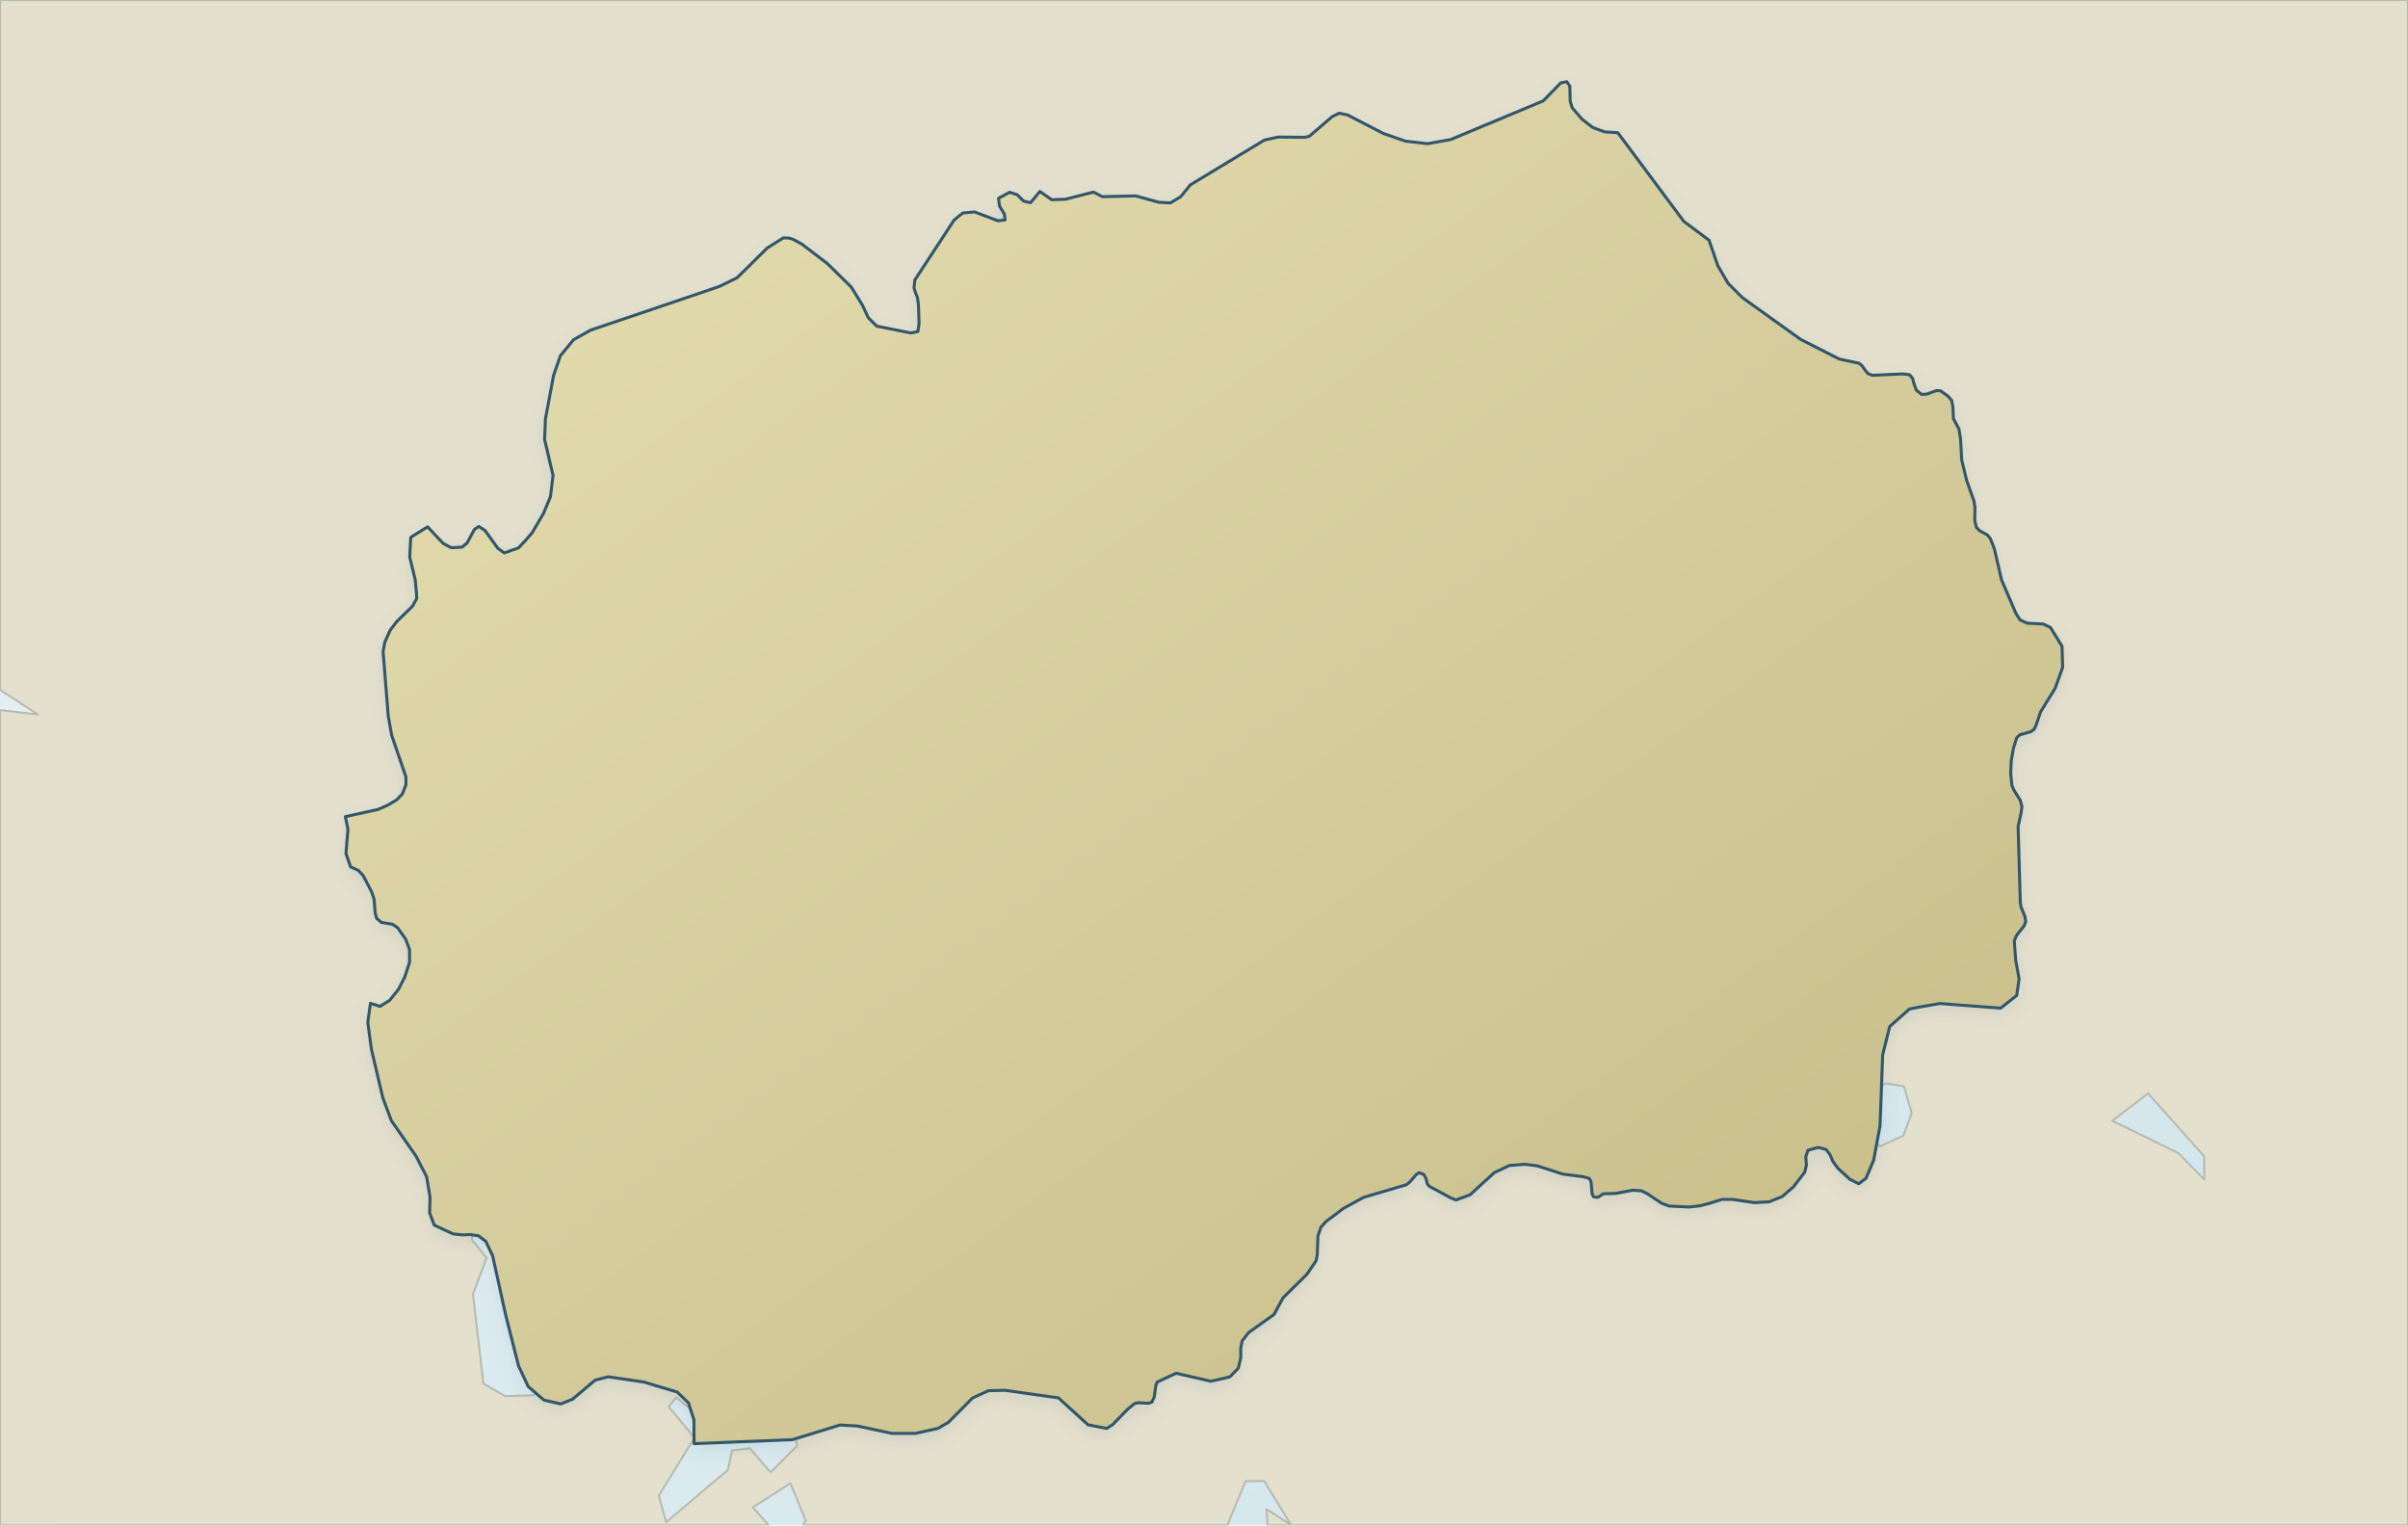
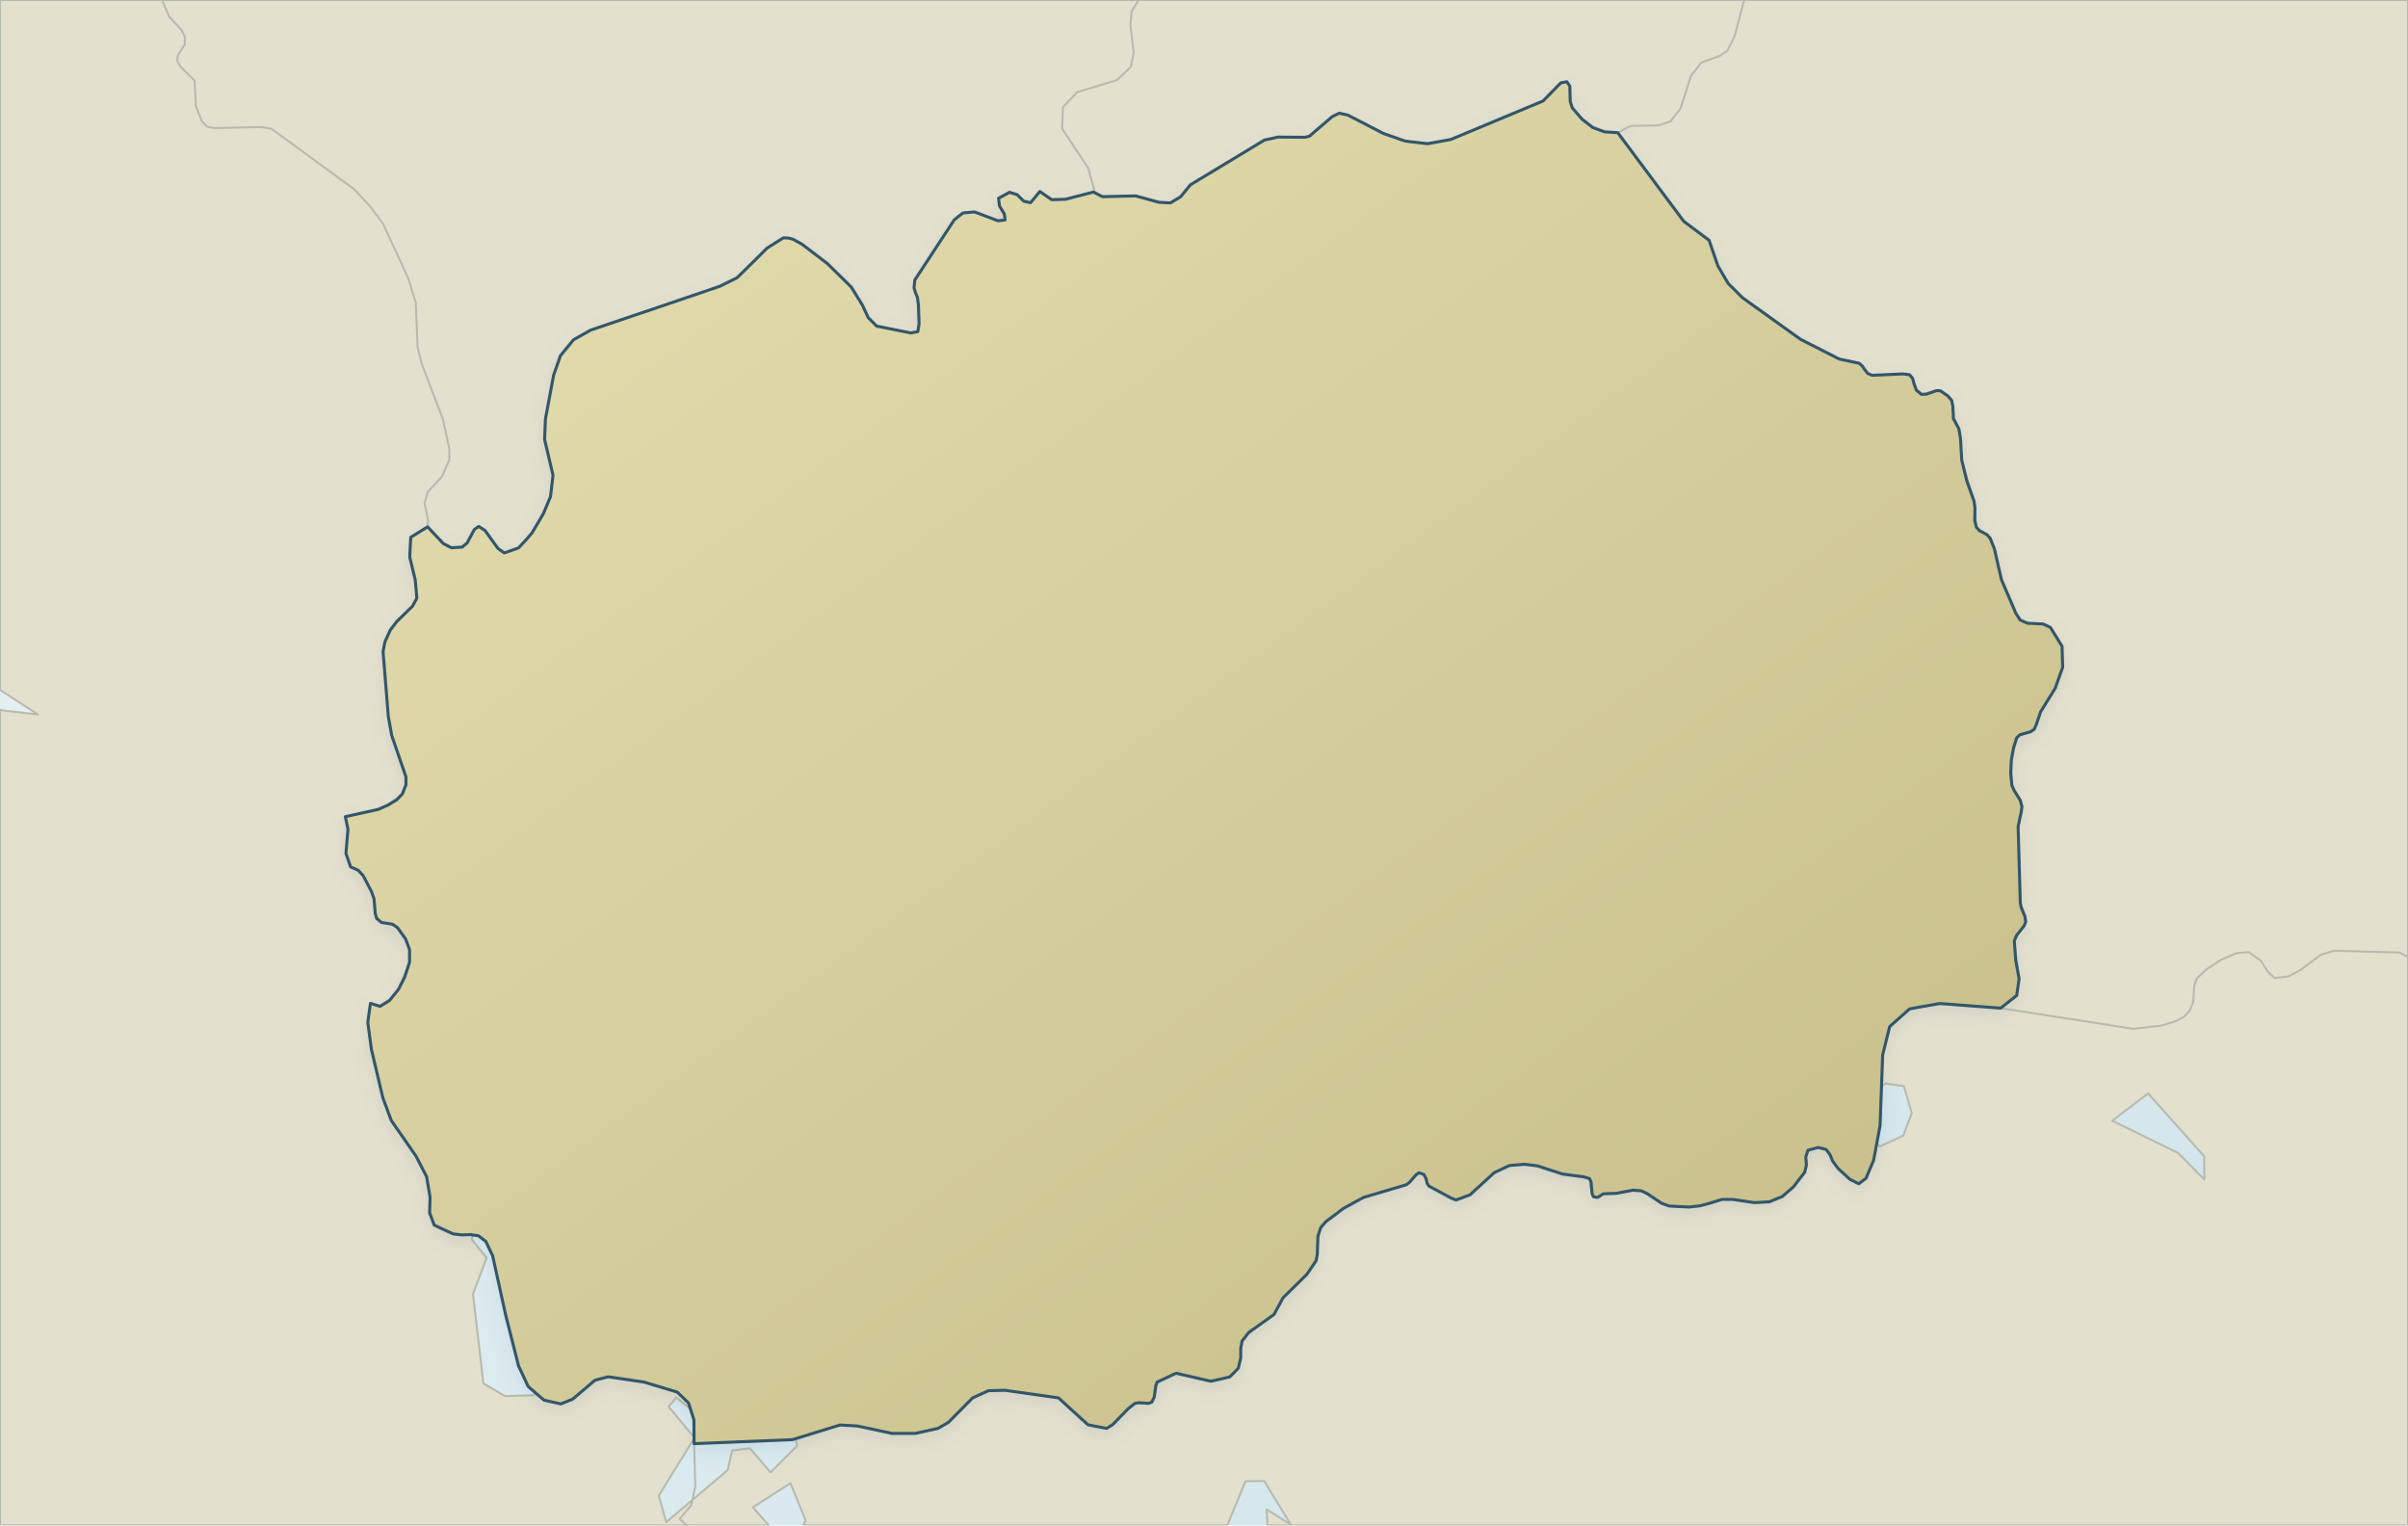
<svg xmlns="http://www.w3.org/2000/svg" viewBox="0 0 1200 760" role="img" aria-label="Map of North Macedonia" data-map-style="journey-atlas-map-v3-clean-background" data-map-projection="local-equirectangular-fit-v1">
  <defs>
    <linearGradient id="sea" x1="0" y1="0" x2="1" y2="1">
      <stop offset="0" stop-color="#eaf2f4" />
      <stop offset=".55" stop-color="#dcebf0" />
      <stop offset="1" stop-color="#d0e3eb" />
    </linearGradient>
    <linearGradient id="land" x1=".12" y1=".08" x2=".88" y2=".92">
      <stop offset="0" stop-color="#e2dbad" />
      <stop offset=".52" stop-color="#d4cc9b" />
      <stop offset="1" stop-color="#c8bf8a" />
    </linearGradient>
    <filter id="shadow" x="-10%" y="-10%" width="120%" height="120%">
      <feGaussianBlur in="SourceAlpha" stdDeviation="4" result="b" />
      <feOffset in="b" dy="3" result="o" />
      <feColorMatrix in="o" type="matrix" values="0 0 0 0 .12 0 0 0 0 .22 0 0 0 0 .28 0 0 0 .14 0" />
      <feBlend in="SourceGraphic" mode="normal" />
    </filter>
    <clipPath id="map-context-target-negative" clipPathUnits="userSpaceOnUse">
      <path d="M 0,0 L 1200,0 L 1200,760 L 0,760 Z M 213.1,262.5 L 220.9,270.8 L 224.9,272.9 L 230.3,272.6 L 232.8,270.5 L 236.4,263.8 L 238.6,262.3 L 241.7,264.3 L 248.1,273.2 L 251.3,275.5 L 258.4,273 L 262.3,268.8 L 265.2,265.4 L 270.8,255.9 L 274.3,247.5 L 274.5,246 L 275.6,236.8 L 274.6,232.6 L 271.4,219 L 271.8,208.8 L 275.9,186.9 L 279.3,177.2 L 285.8,169.3 L 294.3,164.5 L 325.6,153.9 L 349.2,145.9 L 358.8,142.6 L 367.3,138.4 L 371.2,134.6 L 382.3,123.6 L 390.4,118.5 L 393,118.6 L 395.2,119.2 L 399.7,121.7 L 412.4,131.4 L 424.2,143 L 429.7,151.9 L 432.7,158.3 L 434,159.6 L 436.9,162.5 L 439.5,163 L 453.9,165.9 L 457.4,165.2 L 457.9,162 L 458,161.1 L 457.7,152 L 457.2,148.2 L 456.2,145.8 L 455.5,143.4 L 455.9,139.5 L 475.5,109.6 L 477.8,107.7 L 479.9,106.1 L 485.7,105.6 L 497.3,110 L 500.9,109.6 L 500.5,106.6 L 498.1,102.7 L 497.6,98.8 L 503.1,95.8 L 506.9,97 L 510.1,100.2 L 513.5,101 L 515,99.3 L 518.2,95.4 L 524.1,99.5 L 530.9,99.3 L 544.9,95.7 L 545.7,96.1 L 549.4,98 L 565.9,97.6 L 577.6,100.8 L 583.3,101.1 L 588.4,98 L 593.2,92.1 L 597.5,89.5 L 630.1,69.8 L 636.9,68.3 L 650.2,68.4 L 652.5,67.9 L 663.9,58.1 L 667.4,56.4 L 671.6,57.3 L 689.4,66.5 L 700.3,70.3 L 706.3,71 L 711.4,71.6 L 723,69.5 L 769,50.3 L 777.8,41.3 L 780.8,40.7 L 782.3,42.9 L 782.5,50.5 L 783.5,53.7 L 788.4,59.4 L 793.7,63.5 L 799.6,65.7 L 806.2,66.1 L 839.1,110.3 L 851.7,119.7 L 856.1,132.5 L 860.2,139.5 L 861.3,141.3 L 868.3,148.3 L 897.2,169 L 900.3,170.6 L 916.6,178.9 L 926.5,181 L 928,182.3 L 929.3,184.2 L 930.8,186.1 L 933,187 L 948.2,186.3 L 951.6,186.7 L 953.1,188.5 L 953.9,191.4 L 955,194.4 L 957.6,196.5 L 960,196.4 L 965.1,194.6 L 967,194.7 L 970.7,197.3 L 972.6,199.5 L 973.2,202.6 L 973.2,202.9 L 973.5,208.8 L 973.6,208.8 L 976.2,213.7 L 977,218.5 L 977.6,229.2 L 980.1,239.5 L 983.7,249.6 L 984.2,252.8 L 984.1,259.4 L 984.9,262.7 L 985.4,263.2 L 986.3,264.3 L 990.2,266.4 L 991.8,268.2 L 993.9,273.5 L 997.4,288.8 L 1004.6,305.6 L 1006.7,308.9 L 1010.3,310.5 L 1018.2,310.9 L 1021.8,312.6 L 1027.6,322 L 1027.9,332.5 L 1024.2,342.9 L 1019.8,350 L 1016.9,354.7 L 1014.7,361.2 L 1013.7,363.4 L 1011.9,364.6 L 1006.6,366.1 L 1005,367.6 L 1003.4,372.7 L 1002.3,378.9 L 1002,385.3 L 1002.6,391.3 L 1003.7,393.8 L 1006.8,398.8 L 1007.6,401.8 L 1007.3,404.4 L 1005.7,411.8 L 1005.9,418.7 L 1006.8,449.9 L 1007.2,452 L 1009.1,456.6 L 1009.5,459.2 L 1008.7,461.3 L 1004.9,466.1 L 1003.8,468.8 L 1004.5,478.4 L 1006.2,487.7 L 1005,496 L 997,502.3 L 966.7,500 L 956.9,501.7 L 951.6,502.7 L 945.4,508.2 L 941.7,511.5 L 938.6,524 L 938.2,525.6 L 936.9,560.9 L 933.7,578.1 L 929.9,587.1 L 926.3,589.8 L 921.9,587.6 L 916,582.2 L 913.4,578.7 L 911.9,575.2 L 910.3,573.1 L 910,572.7 L 906.1,571.7 L 901,573.1 L 899.9,576.3 L 900.2,580.4 L 899.4,584 L 893.7,591.4 L 888,596.3 L 886.8,596.7 L 881.7,598.8 L 874.3,599.2 L 863.4,597.6 L 858.1,597.6 L 851.7,599.6 L 847.1,600.8 L 841.7,601.4 L 831.8,600.9 L 828,599.5 L 821,594.8 L 817.9,593.3 L 813.8,593 L 805.3,594.6 L 799,594.8 L 796.2,596.6 L 794.1,596.3 L 793.4,594.8 L 792.9,588.9 L 792.1,587.2 L 789,586.3 L 778.8,585 L 766.2,580.9 L 762.4,580.4 L 759.8,580.1 L 752.2,580.7 L 744.6,584.3 L 732.6,595.3 L 725.6,597.9 L 723.1,596.9 L 712,590.9 L 711.2,589.6 L 710.7,587.4 L 709.6,585.2 L 707.2,584.3 L 705.8,585.2 L 702.4,589.1 L 700.8,590.3 L 679.5,596.6 L 669.3,602.2 L 666.3,604.5 L 660.8,608.6 L 658.2,611.6 L 656.8,615.8 L 656.5,623.2 L 656.5,624.7 L 655.9,628.1 L 651.3,634.9 L 639.4,646.6 L 634.9,654.9 L 634.8,655 L 622.3,663.9 L 619,668.1 L 618.3,671.8 L 618.3,676.6 L 617.1,681.7 L 612.9,686 L 610.1,686.7 L 603.4,688.2 L 586.1,684.2 L 576.7,688.6 L 576,690.3 L 575.2,696.1 L 574,698.6 L 572.3,699.2 L 567.5,698.9 L 565.6,699.2 L 562.2,701.9 L 554.5,709.8 L 551.5,711.7 L 542.2,709.9 L 527.5,696.5 L 526.2,696.3 L 500.8,692.7 L 492.6,692.9 L 484.7,696.5 L 472.6,708.7 L 467.4,711.7 L 456.1,714.2 L 444.6,714.2 L 439.5,713.1 L 427.3,710.5 L 418.6,710 L 394.9,717.3 L 345.9,719.3 L 345.8,707.4 L 343.1,699 L 337.5,693.6 L 320.9,688.6 L 303.3,686 L 303,686 L 296.5,687.7 L 285.4,697.1 L 279.5,699.5 L 271.1,697.6 L 267.7,694.7 L 263.2,690.8 L 258.4,680.5 L 251.9,654.8 L 245.5,625.7 L 242.1,618.5 L 238.4,615.7 L 235.5,615.3 L 234.6,615.1 L 230.4,615.3 L 225.9,614.8 L 223.2,613.6 L 216.4,610.4 L 214.1,604.3 L 214.3,596.4 L 212.6,586.3 L 207.3,576 L 195,558.3 L 190.8,547 L 185.1,522.9 L 183.3,509.5 L 183.4,508.6 L 184.6,499.9 L 189.4,501.4 L 194.2,498.4 L 198.6,492.9 L 201.7,486.8 L 204.1,479.4 L 204.1,473.3 L 203.8,472.3 L 202.1,467.8 L 198.1,462.2 L 195.6,460.5 L 190.1,459.6 L 187.7,457.6 L 187,455.1 L 186.4,447.9 L 185.2,444.4 L 184.6,443.2 L 181,436.3 L 178.5,433.6 L 174.7,431.9 L 172.4,425.2 L 173.4,413.2 L 172.1,406.9 L 188.4,403.3 L 193.2,401.2 L 197.7,398.5 L 200.5,395.6 L 202.3,391 L 202.3,390.1 L 202.3,387.1 L 195.2,366.4 L 193.5,356.9 L 190.9,324.6 L 191.8,319.9 L 194.5,313.9 L 197.8,309.6 L 205.6,302 L 207.7,298.1 L 207.5,295.1 L 206.9,288.8 L 204.2,277.6 L 204.3,275.2 L 204.7,267.7 L 213.1,262.5 Z" fill-rule="evenodd" clip-rule="evenodd" />
    </clipPath>
  </defs>
  <rect width="1200" height="760" fill="url(#sea)" />
  <g id="geographic-context" clip-path="url(#map-context-target-negative)">
    <path d="M 0.0,353.8 L 18.9,356.0 L 0.0,343.7 L 0.0,0.0 L 1200.0,0.0 L 1200.0,760.0 L 631.6,760.0 L 631.2,752.0 L 643.3,759.7 L 630.0,737.9 L 620.7,738.0 L 611.6,760.0 L 400.2,760.0 L 401.5,757.6 L 393.9,739.0 L 375.2,751.0 L 383.1,760.0 L 0.0,760.0 L 0.0,353.8 Z M 386.1,675.5 L 371.5,650.9 L 344.2,647.1 L 324.0,668.1 L 332.6,681.3 L 354.3,691.6 L 346.5,704.0 L 337.0,696.3 L 333.2,700.9 L 346.1,716.3 L 328.3,745.2 L 332.0,758.4 L 362.7,732.4 L 364.8,722.7 L 373.7,721.6 L 384.0,733.6 L 397.3,720.3 L 386.1,675.5 Z M 296.9,603.8 L 264.8,576.5 L 241.4,577.5 L 235.1,617.6 L 242.5,626.7 L 235.7,644.8 L 240.9,689.3 L 251.7,695.6 L 265.5,695.2 L 285.9,684.1 L 295.0,646.9 L 291.4,613.1 L 296.9,603.8 Z M 1070.5,544.8 L 1052.6,558.4 L 1085.5,574.5 L 1098.5,587.7 L 1098.4,576.1 L 1070.5,544.8 Z M 952.7,554.6 L 948.8,541.2 L 939.5,539.8 L 929.0,548.9 L 928.6,562.7 L 936.8,571.2 L 948.5,565.8 L 952.7,554.6 Z M 270.2,356.0 L 291.9,336.2 L 292.4,329.6 L 288.9,334.6 L 284.4,330.0 L 269.3,348.6 L 270.2,356.0 Z" fill="#e4e0ce" fill-rule="evenodd" stroke="#b6bbaf" stroke-width="1" stroke-linejoin="round" />
  </g>
-   <path d="M 213.1,262.5 L 220.9,270.8 L 224.9,272.9 L 230.3,272.6 L 232.8,270.5 L 236.4,263.8 L 238.6,262.3 L 241.7,264.3 L 248.1,273.2 L 251.3,275.5 L 258.4,273.0 L 262.3,268.8 L 265.2,265.4 L 270.8,255.9 L 274.3,247.5 L 274.5,246.0 L 275.6,236.8 L 274.6,232.6 L 271.4,219.0 L 271.8,208.8 L 275.9,186.9 L 279.3,177.2 L 285.8,169.3 L 294.3,164.5 L 325.6,153.9 L 349.2,145.9 L 358.8,142.6 L 367.3,138.4 L 371.2,134.6 L 382.3,123.6 L 390.4,118.5 L 393.0,118.6 L 395.2,119.2 L 399.7,121.7 L 412.4,131.4 L 424.2,143.0 L 429.7,151.9 L 432.7,158.3 L 434.0,159.6 L 436.9,162.5 L 439.5,163.0 L 453.9,165.9 L 457.4,165.2 L 457.9,162.0 L 458.0,161.1 L 457.7,152.0 L 457.2,148.2 L 456.2,145.8 L 455.5,143.4 L 455.9,139.5 L 475.5,109.6 L 477.8,107.7 L 479.9,106.1 L 485.7,105.6 L 497.3,110.0 L 500.9,109.6 L 500.5,106.6 L 498.1,102.7 L 497.6,98.8 L 503.1,95.8 L 506.9,97.0 L 510.1,100.2 L 513.5,101.0 L 515.0,99.3 L 518.2,95.4 L 524.1,99.5 L 530.9,99.3 L 544.9,95.7 L 545.7,96.1 L 549.4,98.0 L 565.9,97.6 L 577.6,100.8 L 583.3,101.1 L 588.4,98.0 L 593.2,92.1 L 597.5,89.5 L 630.1,69.8 L 636.9,68.3 L 650.2,68.4 L 652.5,67.9 L 663.9,58.1 L 667.4,56.4 L 671.6,57.3 L 689.4,66.5 L 700.3,70.3 L 706.3,71.0 L 711.4,71.6 L 723.0,69.5 L 769.0,50.3 L 777.8,41.3 L 780.8,40.7 L 782.3,42.9 L 782.5,50.5 L 783.5,53.7 L 788.4,59.4 L 793.7,63.5 L 799.6,65.7 L 806.2,66.1 L 839.1,110.3 L 851.7,119.7 L 856.1,132.5 L 860.2,139.5 L 861.3,141.3 L 868.3,148.3 L 897.2,169.0 L 900.3,170.6 L 916.6,178.9 L 926.5,181.0 L 928.0,182.3 L 929.3,184.2 L 930.8,186.1 L 933.0,187.0 L 948.2,186.3 L 951.6,186.7 L 953.1,188.5 L 953.9,191.4 L 955.0,194.4 L 957.6,196.5 L 960.0,196.4 L 965.1,194.6 L 967.0,194.7 L 970.7,197.3 L 972.6,199.5 L 973.2,202.6 L 973.2,202.9 L 973.5,208.8 L 973.6,208.8 L 976.2,213.7 L 977.0,218.5 L 977.6,229.2 L 980.1,239.5 L 983.7,249.6 L 984.2,252.8 L 984.1,259.4 L 984.9,262.7 L 985.4,263.2 L 986.3,264.3 L 990.2,266.4 L 991.8,268.2 L 993.9,273.5 L 997.4,288.8 L 1004.6,305.6 L 1006.7,308.9 L 1010.3,310.5 L 1018.2,310.9 L 1021.8,312.6 L 1027.6,322.0 L 1027.9,332.5 L 1024.2,342.9 L 1019.8,350.0 L 1016.9,354.7 L 1014.7,361.2 L 1013.7,363.4 L 1011.9,364.6 L 1006.6,366.1 L 1005.0,367.6 L 1003.4,372.7 L 1002.3,378.9 L 1002.0,385.3 L 1002.6,391.3 L 1003.7,393.8 L 1006.8,398.8 L 1007.6,401.8 L 1007.3,404.4 L 1005.7,411.8 L 1005.9,418.7 L 1006.8,449.9 L 1007.2,452.0 L 1009.1,456.6 L 1009.5,459.2 L 1008.7,461.3 L 1004.9,466.1 L 1003.8,468.8 L 1004.5,478.4 L 1006.2,487.7 L 1005.0,496.0 L 997.0,502.3 L 966.7,500.0 L 956.9,501.7 L 951.6,502.7 L 945.4,508.2 L 941.7,511.5 L 938.6,524.0 L 938.2,525.6 L 936.9,560.9 L 933.7,578.1 L 929.9,587.1 L 926.3,589.8 L 921.9,587.6 L 916.0,582.2 L 913.4,578.7 L 911.9,575.2 L 910.3,573.1 L 910.0,572.7 L 906.1,571.7 L 901.0,573.1 L 899.9,576.3 L 900.2,580.4 L 899.4,584.0 L 893.7,591.4 L 888.0,596.3 L 886.8,596.7 L 881.7,598.8 L 874.3,599.2 L 863.4,597.6 L 858.1,597.6 L 851.7,599.6 L 847.1,600.8 L 841.7,601.4 L 831.8,600.9 L 828.0,599.5 L 821.0,594.8 L 817.9,593.3 L 813.8,593.0 L 805.3,594.6 L 799.0,594.8 L 796.2,596.6 L 794.1,596.3 L 793.4,594.8 L 792.9,588.9 L 792.1,587.2 L 789.0,586.3 L 778.8,585.0 L 766.2,580.9 L 762.4,580.4 L 759.8,580.1 L 752.2,580.7 L 744.6,584.3 L 732.6,595.3 L 725.6,597.9 L 723.1,596.9 L 712.0,590.9 L 711.2,589.6 L 710.7,587.4 L 709.6,585.2 L 707.2,584.3 L 705.8,585.2 L 702.4,589.1 L 700.8,590.3 L 679.5,596.6 L 669.3,602.2 L 666.3,604.5 L 660.8,608.6 L 658.2,611.6 L 656.8,615.8 L 656.5,623.2 L 656.5,624.7 L 655.9,628.1 L 651.3,634.9 L 639.4,646.6 L 634.9,654.9 L 634.8,655.0 L 622.3,663.9 L 619.0,668.1 L 618.3,671.8 L 618.3,676.6 L 617.1,681.7 L 612.9,686.0 L 610.1,686.7 L 603.4,688.2 L 586.1,684.2 L 576.7,688.6 L 576.0,690.3 L 575.2,696.1 L 574.0,698.6 L 572.3,699.2 L 567.5,698.9 L 565.6,699.2 L 562.2,701.9 L 554.5,709.8 L 551.5,711.7 L 542.2,709.9 L 527.5,696.5 L 526.2,696.3 L 500.8,692.7 L 492.6,692.9 L 484.7,696.5 L 472.6,708.7 L 467.4,711.7 L 456.1,714.2 L 444.6,714.2 L 439.5,713.1 L 427.3,710.5 L 418.6,710.0 L 394.9,717.3 L 345.9,719.3 L 345.8,707.4 L 343.1,699.0 L 337.5,693.6 L 320.9,688.6 L 303.3,686.0 L 303.0,686.0 L 296.5,687.7 L 285.4,697.1 L 279.5,699.5 L 271.1,697.6 L 267.7,694.7 L 263.2,690.8 L 258.4,680.5 L 251.9,654.8 L 245.5,625.7 L 242.1,618.5 L 238.4,615.7 L 235.5,615.3 L 234.6,615.1 L 230.4,615.3 L 225.9,614.8 L 223.2,613.6 L 216.4,610.4 L 214.1,604.3 L 214.3,596.4 L 212.6,586.3 L 207.3,576.0 L 195.0,558.3 L 190.8,547.0 L 185.1,522.9 L 183.3,509.5 L 183.4,508.6 L 184.6,499.9 L 189.4,501.4 L 194.2,498.4 L 198.6,492.9 L 201.7,486.8 L 204.1,479.4 L 204.1,473.3 L 203.8,472.3 L 202.1,467.8 L 198.1,462.2 L 195.6,460.5 L 190.1,459.6 L 187.7,457.6 L 187.0,455.1 L 186.4,447.9 L 185.2,444.4 L 184.6,443.2 L 181.0,436.3 L 178.5,433.6 L 174.7,431.9 L 172.4,425.2 L 173.4,413.2 L 172.1,406.9 L 188.4,403.3 L 193.2,401.2 L 197.7,398.5 L 200.5,395.6 L 202.3,391.0 L 202.3,390.1 L 202.3,387.1 L 195.2,366.4 L 193.5,356.9 L 190.9,324.6 L 191.8,319.9 L 194.5,313.9 L 197.8,309.6 L 205.6,302.0 L 207.7,298.1 L 207.5,295.1 L 206.9,288.8 L 204.2,277.6 L 204.3,275.2 L 204.7,267.7 L 213.1,262.5 Z" fill="url(#land)" fill-rule="evenodd" stroke="#31576a" stroke-width="1.5" stroke-linejoin="round" stroke-linecap="round" filter="url(#shadow)" />
+ \n<g id="context-national-borders" fill="none" stroke="#b6bbaf" stroke-width="1" stroke-linejoin="round" stroke-linecap="round" aria-hidden="true">
+     <path d="M189.4,501.4 194.2,498.4 198.6,492.9 204.1,479.4 204.1,473.3 202.1,467.8 198.1,462.2 195.6,460.5 190.1,459.6 187.7,457.6 186.4,447.9 184.6,443.2 181,436.3 178.5,433.6 174.7,431.9 172.4,425.2 173.4,413.2 172.1,406.9 188.4,403.3 193.2,401.2 200.5,395.6 202.3,391 202.3,387.1 195.2,366.4 193.5,356.9 190.9,324.6 191.8,319.9 194.5,313.9 205.6,302 207.7,298.1 206.9,288.8 204.2,277.6 204.7,267.7 213.1,262.5 M184.6,499.9 189.4,501.4 M230.4,615.3 225.9,614.8 216.4,610.4 214.1,604.3 214.3,596.4 212.6,586.3 207.3,576 195,558.3 190.8,547 185.1,522.9 183.3,509.5 184.6,499.9 M279.5,699.5 271.1,697.6 263.2,690.8 258.4,680.5 245.5,625.7 242.1,618.5 238.4,615.7 234.6,615.1 M234.6,615.1 230.4,615.3 M345.9,719.3 345.8,707.4 343.1,699 337.5,693.6 320.9,688.6 303.3,686 M303.3,686 296.5,687.7 285.4,697.1 279.5,699.5 M107.2,63.8 103.3,63.2 100.5,60.2 97.6,52.9 97,40.2 89.8,33.1 88.3,30.3 88.7,27.4 92.1,22.2 92.2,18.5 90.6,15.1 84.3,8.3 80.8,0 M213.1,262.5 213.3,259.2 211.6,250.5 213.2,245.1 220.3,237.4 223.9,229.2 223.9,223.5 220.7,208.8 210.2,181.4 208.1,173 207.2,150.9 203.6,139 191,111.7 184.6,103 176.4,94.2 135.2,64.1 130,63.3 M130,63.3 107.2,63.8 M342.2,760 338.7,756.8 344.5,749.9 346.5,740.4 345.9,719.3 M966.7,500 997,502.3 M926.3,589.8 929.9,587.1 933.7,578.1 936.9,560.9 938.2,525.6 941.7,511.5 951.6,502.7 966.7,500 M906.1,571.7 910,572.7 916,582.2 921.9,587.6 926.3,589.8 M874.3,599.2 881.7,598.8 888,596.3 893.7,591.4 899.4,584 899.9,576.3 901,573.1 906.1,571.7 M759.8,580.1 766.2,580.9 778.8,585 792.1,587.2 793.4,594.8 794.1,596.3 796.2,596.6 M725.6,597.9 732.6,595.3 744.6,584.3 752.2,580.7 759.8,580.1 M707.2,584.3 709.6,585.2 712,590.9 725.6,597.9 M603.4,688.2 612.9,686 617.1,681.7 619,668.1 622.3,663.9 634.9,654.9 639.4,646.6 651.3,634.9 655.9,628.1 656.8,615.8 658.2,611.6 660.8,608.6 669.3,602.2 679.5,596.6 700.8,590.3 707.2,584.3 M813.8,593 817.9,593.3 831.8,600.9 841.7,601.4 M796.2,596.6 799,594.8 813.8,593 M863.4,597.6 874.3,599.2 M841.7,601.4 847.1,600.8 858.1,597.6 863.4,597.6 M586.1,684.2 603.4,688.2 M572.3,699.2 574,698.6 575.2,696.1 576.7,688.6 586.1,684.2 M500.8,692.7 527.5,696.5 542.2,709.9 551.5,711.7 M444.6,714.2 456.1,714.2 467.4,711.7 472.6,708.7 484.7,696.5 492.6,692.9 500.8,692.7 M567.5,698.9 572.3,699.2 M551.5,711.7 554.5,709.8 562.2,701.9 565.6,699.2 567.5,698.9 M418.6,710 427.3,710.5 444.6,714.2 M345.9,719.3 394.9,717.3 418.6,710 M524.1,99.5 518.2,95.4 M518.2,95.4 513.5,101 M544.9,95.7 530.9,99.3 524.1,99.5 M513.5,101 510.1,100.2 506.9,97 503.1,95.8 M503.1,95.8 497.6,98.8 498.1,102.7 500.5,106.6 500.9,109.6 497.3,110 M497.3,110 485.7,105.6 M485.7,105.6 479.9,106.1 475.5,109.6 455.9,139.5 455.5,143.4 457.2,148.2 458,161.1 457.4,165.2 453.9,165.9 M453.9,165.9 436.9,162.5 432.7,158.3 424.2,143 412.4,131.4 399.7,121.7 395.2,119.2 390.4,118.5 M390.4,118.5 382.3,123.6 367.3,138.4 358.8,142.6 294.3,164.5 285.8,169.3 279.3,177.2 275.9,186.9 271.8,208.8 271.4,219 275.6,236.8 274.3,247.5 270.8,255.9 265.2,265.4 258.4,273 251.3,275.5 M251.3,275.5 248.1,273.2 241.7,264.3 238.6,262.3 M238.6,262.3 236.4,263.8 232.8,270.5 230.3,272.6 224.9,272.9 M224.9,272.9 220.9,270.8 213.1,262.5 M545.7,96.1 544.9,95.7 M806.2,66.1 799.6,65.7 793.7,63.5 788.4,59.4 783.5,53.7 782.5,50.5 782.3,42.9 780.8,40.7 M780.8,40.7 777.8,41.3 769,50.3 723,69.5 711.4,71.6 M711.4,71.6 700.3,70.3 689.4,66.5 671.6,57.3 667.4,56.4 M667.4,56.4 663.9,58.1 652.5,67.9 650.2,68.4 M650.2,68.4 636.9,68.3 M636.9,68.3 630.1,69.8 593.2,92.1 588.4,98 583.3,101.1 M549.4,98 545.7,96.1 M583.3,101.1 577.6,100.8 565.9,97.6 M565.9,97.6 549.4,98 M806.2,66.1 812.6,62.7 826.5,62.5 832.5,60.5 837.4,54.2 842.7,37.8 847.8,31.2 857.1,27.8 860.8,25.3 864.4,18.1 869.2,0 M933,187 930.8,186.1 926.5,181 916.6,178.9 897.2,169 868.3,148.3 861.3,141.3 856.1,132.5 851.7,119.7 839.1,110.3 806.2,66.1 M957.6,196.5 955,194.4 953.1,188.5 951.6,186.7 948.2,186.3 M948.2,186.3 933,187 M997,502.3 1005,496 1006.2,487.7 1003.8,468.8 1009.5,459.2 1006.8,449.9 1005.7,411.8 1007.6,401.8 1002.6,391.3 1002.3,378.9 1005,367.6 1006.6,366.1 1013.7,363.4 1016.9,354.7 1024.2,342.9 1027.9,332.5 1027.6,322 1021.8,312.6 1018.2,310.9 1010.3,310.5 1006.7,308.9 1004.6,305.6 997.4,288.8 993.9,273.5 991.8,268.2 984.9,262.7 983.7,249.6 977.6,229.2 976.2,213.7 973.5,208.8 972.6,199.5 967,194.7 965.1,194.6 M965.1,194.6 957.6,196.5 M567.5,0 564,5.5 563.3,12.3 565,26.5 563.5,33.4 556.6,39.9 536.8,45.9 529.7,53.4 529.3,64.1 542.3,83.7 545.7,96.1 M1163,473.7 1195.8,474.6 1200,476.8 M1133.5,487.3 1140.5,486.5 1146.5,483.2 1156.6,475.7 1163,473.7 M1120.7,474.4 1126.8,478.8 1130,484 1133.5,487.3 M1063.1,512.6 1077.1,511 1084.6,508.7 1088.3,506.6 1091.3,503.5 1093,499.2 1093.5,491.1 1094.7,487.6 1099.5,483 1106.9,478.2 1114.7,474.9 1120.7,474.4 M997,502.3 1063.1,512.6" />
+   </g>\n<path d="M 213.1,262.5 L 220.9,270.8 L 224.9,272.9 L 230.3,272.6 L 232.8,270.5 L 236.4,263.8 L 238.6,262.3 L 241.7,264.3 L 248.1,273.2 L 251.3,275.5 L 258.4,273.0 L 262.3,268.8 L 265.2,265.4 L 270.8,255.9 L 274.3,247.5 L 274.5,246.0 L 275.6,236.8 L 274.6,232.6 L 271.4,219.0 L 271.8,208.8 L 275.9,186.9 L 279.3,177.2 L 285.8,169.3 L 294.3,164.5 L 325.6,153.9 L 349.2,145.9 L 358.8,142.6 L 367.3,138.4 L 371.2,134.6 L 382.3,123.6 L 390.4,118.5 L 393.0,118.6 L 395.2,119.2 L 399.7,121.7 L 412.4,131.4 L 424.2,143.0 L 429.7,151.9 L 432.7,158.3 L 434.0,159.6 L 436.9,162.5 L 439.5,163.0 L 453.9,165.9 L 457.4,165.2 L 457.9,162.0 L 458.0,161.1 L 457.7,152.0 L 457.2,148.2 L 456.2,145.8 L 455.5,143.4 L 455.9,139.5 L 475.5,109.6 L 477.8,107.7 L 479.9,106.1 L 485.7,105.6 L 497.3,110.0 L 500.9,109.6 L 500.5,106.6 L 498.1,102.7 L 497.6,98.8 L 503.1,95.8 L 506.9,97.0 L 510.1,100.2 L 513.5,101.0 L 515.0,99.3 L 518.2,95.4 L 524.1,99.5 L 530.9,99.3 L 544.9,95.7 L 545.7,96.1 L 549.4,98.0 L 565.9,97.6 L 577.6,100.8 L 583.3,101.1 L 588.4,98.0 L 593.2,92.1 L 597.5,89.5 L 630.1,69.8 L 636.9,68.3 L 650.2,68.4 L 652.5,67.9 L 663.9,58.1 L 667.4,56.4 L 671.6,57.3 L 689.4,66.5 L 700.3,70.3 L 706.3,71.0 L 711.4,71.6 L 723.0,69.5 L 769.0,50.3 L 777.8,41.3 L 780.8,40.7 L 782.3,42.9 L 782.5,50.5 L 783.5,53.7 L 788.4,59.4 L 793.7,63.5 L 799.6,65.7 L 806.2,66.1 L 839.1,110.3 L 851.7,119.7 L 856.1,132.5 L 860.2,139.5 L 861.3,141.3 L 868.3,148.3 L 897.2,169.0 L 900.3,170.6 L 916.6,178.9 L 926.5,181.0 L 928.0,182.3 L 929.3,184.2 L 930.8,186.1 L 933.0,187.0 L 948.2,186.3 L 951.6,186.7 L 953.1,188.5 L 953.9,191.4 L 955.0,194.4 L 957.6,196.5 L 960.0,196.4 L 965.1,194.6 L 967.0,194.7 L 970.7,197.3 L 972.6,199.5 L 973.2,202.6 L 973.2,202.9 L 973.5,208.8 L 973.6,208.8 L 976.2,213.7 L 977.0,218.5 L 977.6,229.2 L 980.1,239.5 L 983.7,249.6 L 984.2,252.8 L 984.1,259.4 L 984.9,262.7 L 985.4,263.2 L 986.3,264.3 L 990.2,266.4 L 991.8,268.2 L 993.9,273.5 L 997.4,288.8 L 1004.6,305.6 L 1006.7,308.9 L 1010.3,310.5 L 1018.2,310.9 L 1021.8,312.6 L 1027.6,322.0 L 1027.9,332.5 L 1024.2,342.9 L 1019.8,350.0 L 1016.9,354.7 L 1014.7,361.2 L 1013.7,363.4 L 1011.9,364.6 L 1006.6,366.1 L 1005.0,367.6 L 1003.4,372.7 L 1002.3,378.9 L 1002.0,385.3 L 1002.6,391.3 L 1003.7,393.8 L 1006.8,398.8 L 1007.6,401.8 L 1007.3,404.4 L 1005.7,411.8 L 1005.9,418.7 L 1006.8,449.9 L 1007.2,452.0 L 1009.1,456.6 L 1009.5,459.2 L 1008.7,461.3 L 1004.9,466.1 L 1003.8,468.8 L 1004.5,478.4 L 1006.2,487.7 L 1005.0,496.0 L 997.0,502.3 L 966.7,500.0 L 956.9,501.7 L 951.6,502.7 L 945.4,508.2 L 941.7,511.5 L 938.6,524.0 L 938.2,525.6 L 936.9,560.9 L 933.7,578.1 L 929.9,587.1 L 926.3,589.8 L 921.9,587.6 L 916.0,582.2 L 913.4,578.7 L 911.9,575.2 L 910.3,573.1 L 910.0,572.7 L 906.1,571.7 L 901.0,573.1 L 899.9,576.3 L 900.2,580.4 L 899.4,584.0 L 893.7,591.4 L 888.0,596.3 L 886.8,596.7 L 881.7,598.8 L 874.3,599.2 L 863.4,597.6 L 858.1,597.6 L 851.7,599.6 L 847.1,600.8 L 841.7,601.4 L 831.8,600.9 L 828.0,599.5 L 821.0,594.8 L 817.9,593.3 L 813.8,593.0 L 805.3,594.6 L 799.0,594.8 L 796.2,596.6 L 794.1,596.3 L 793.4,594.8 L 792.9,588.9 L 792.1,587.2 L 789.0,586.3 L 778.8,585.0 L 766.2,580.9 L 762.4,580.4 L 759.8,580.1 L 752.2,580.7 L 744.6,584.3 L 732.6,595.3 L 725.6,597.9 L 723.1,596.9 L 712.0,590.9 L 711.2,589.6 L 710.7,587.4 L 709.6,585.2 L 707.2,584.3 L 705.8,585.2 L 702.4,589.1 L 700.8,590.3 L 679.5,596.6 L 669.3,602.2 L 666.3,604.5 L 660.8,608.6 L 658.2,611.6 L 656.8,615.8 L 656.5,623.2 L 656.5,624.7 L 655.9,628.1 L 651.3,634.9 L 639.4,646.6 L 634.9,654.9 L 634.8,655.0 L 622.3,663.9 L 619.0,668.1 L 618.3,671.8 L 618.3,676.6 L 617.1,681.7 L 612.9,686.0 L 610.1,686.7 L 603.4,688.2 L 586.1,684.2 L 576.7,688.6 L 576.0,690.3 L 575.2,696.1 L 574.0,698.6 L 572.3,699.2 L 567.5,698.9 L 565.6,699.2 L 562.2,701.9 L 554.5,709.8 L 551.5,711.7 L 542.2,709.9 L 527.5,696.5 L 526.2,696.3 L 500.8,692.7 L 492.6,692.9 L 484.7,696.5 L 472.6,708.7 L 467.4,711.7 L 456.1,714.2 L 444.6,714.2 L 439.5,713.1 L 427.3,710.5 L 418.6,710.0 L 394.9,717.3 L 345.9,719.3 L 345.8,707.4 L 343.1,699.0 L 337.5,693.6 L 320.9,688.6 L 303.3,686.0 L 303.0,686.0 L 296.5,687.7 L 285.4,697.1 L 279.5,699.5 L 271.1,697.6 L 267.7,694.7 L 263.2,690.8 L 258.4,680.5 L 251.9,654.8 L 245.5,625.7 L 242.1,618.5 L 238.4,615.7 L 235.5,615.3 L 234.6,615.1 L 230.4,615.3 L 225.9,614.8 L 223.2,613.6 L 216.4,610.4 L 214.1,604.3 L 214.3,596.4 L 212.6,586.3 L 207.3,576.0 L 195.0,558.3 L 190.8,547.0 L 185.1,522.9 L 183.3,509.5 L 183.4,508.6 L 184.6,499.9 L 189.4,501.4 L 194.2,498.4 L 198.6,492.9 L 201.7,486.8 L 204.1,479.4 L 204.1,473.3 L 203.8,472.3 L 202.1,467.8 L 198.1,462.2 L 195.6,460.5 L 190.1,459.6 L 187.7,457.6 L 187.0,455.1 L 186.4,447.9 L 185.2,444.4 L 184.6,443.2 L 181.0,436.3 L 178.5,433.6 L 174.7,431.9 L 172.4,425.2 L 173.4,413.2 L 172.1,406.9 L 188.4,403.3 L 193.2,401.2 L 197.7,398.5 L 200.5,395.6 L 202.3,391.0 L 202.3,390.1 L 202.3,387.1 L 195.2,366.4 L 193.5,356.9 L 190.9,324.6 L 191.8,319.9 L 194.5,313.9 L 197.8,309.6 L 205.6,302.0 L 207.7,298.1 L 207.5,295.1 L 206.9,288.8 L 204.2,277.6 L 204.3,275.2 L 204.7,267.7 L 213.1,262.5 Z" fill="url(#land)" fill-rule="evenodd" stroke="#31576a" stroke-width="1.5" stroke-linejoin="round" stroke-linecap="round" filter="url(#shadow)" />
</svg>
